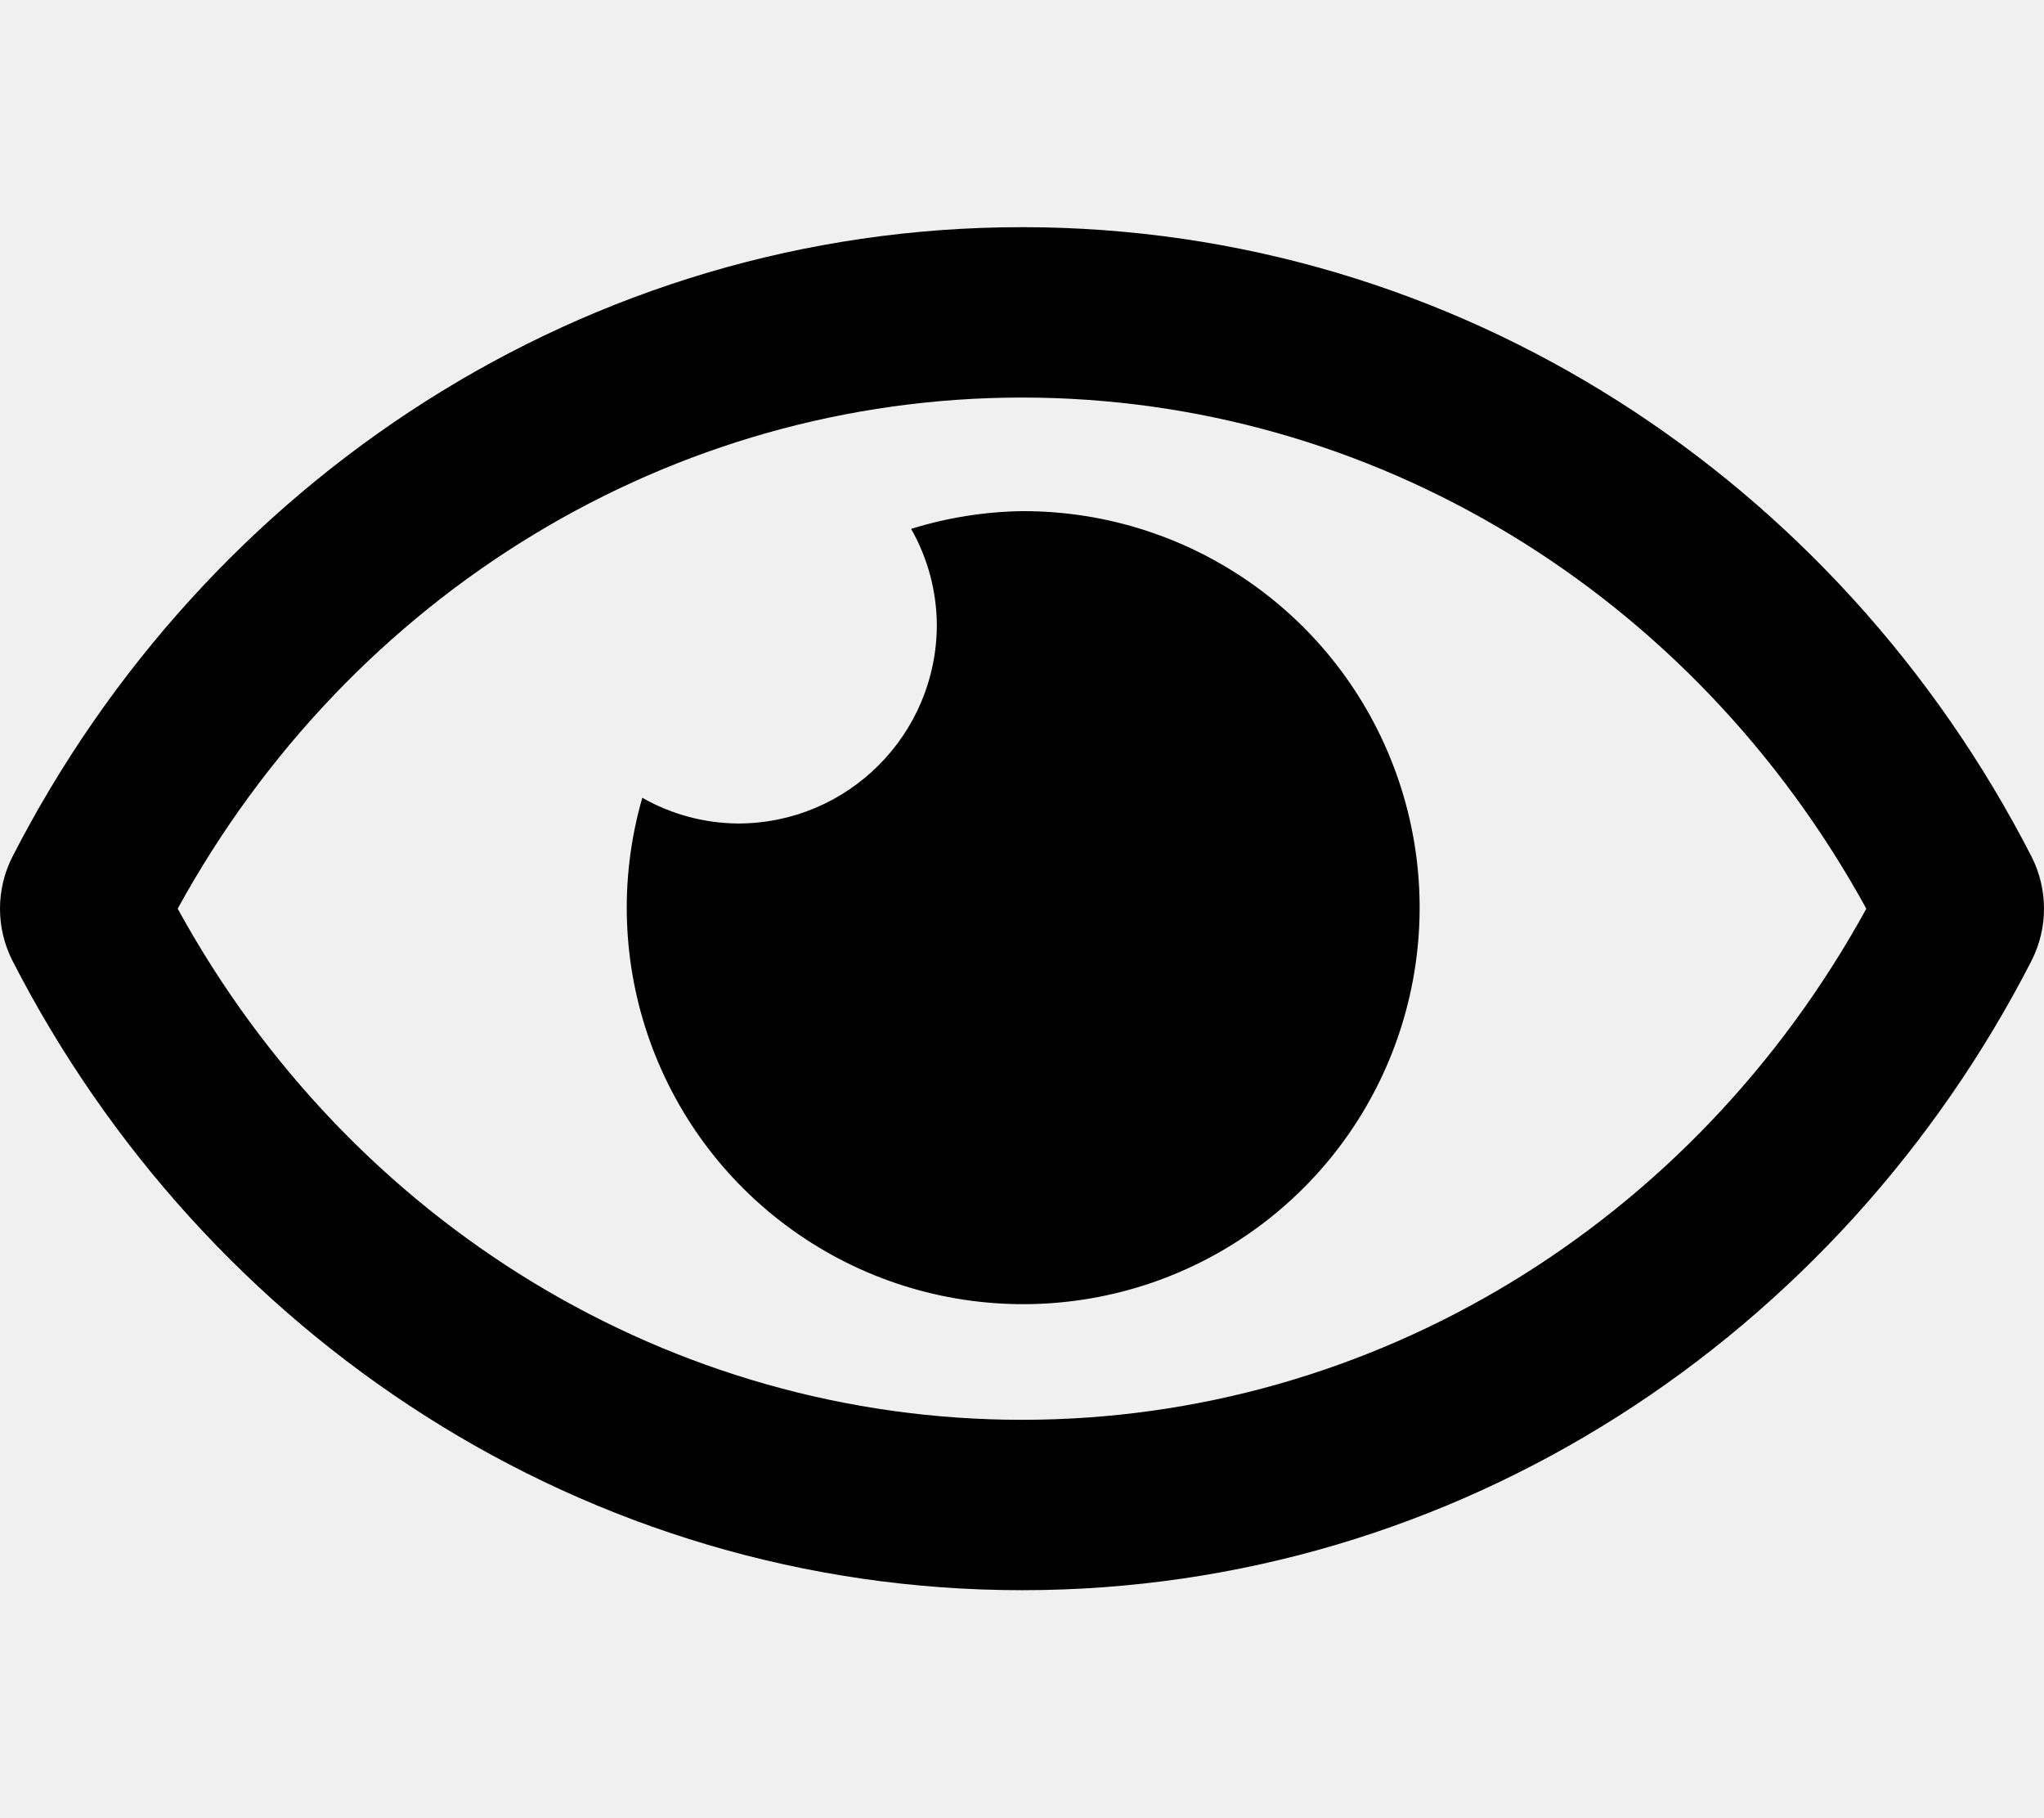
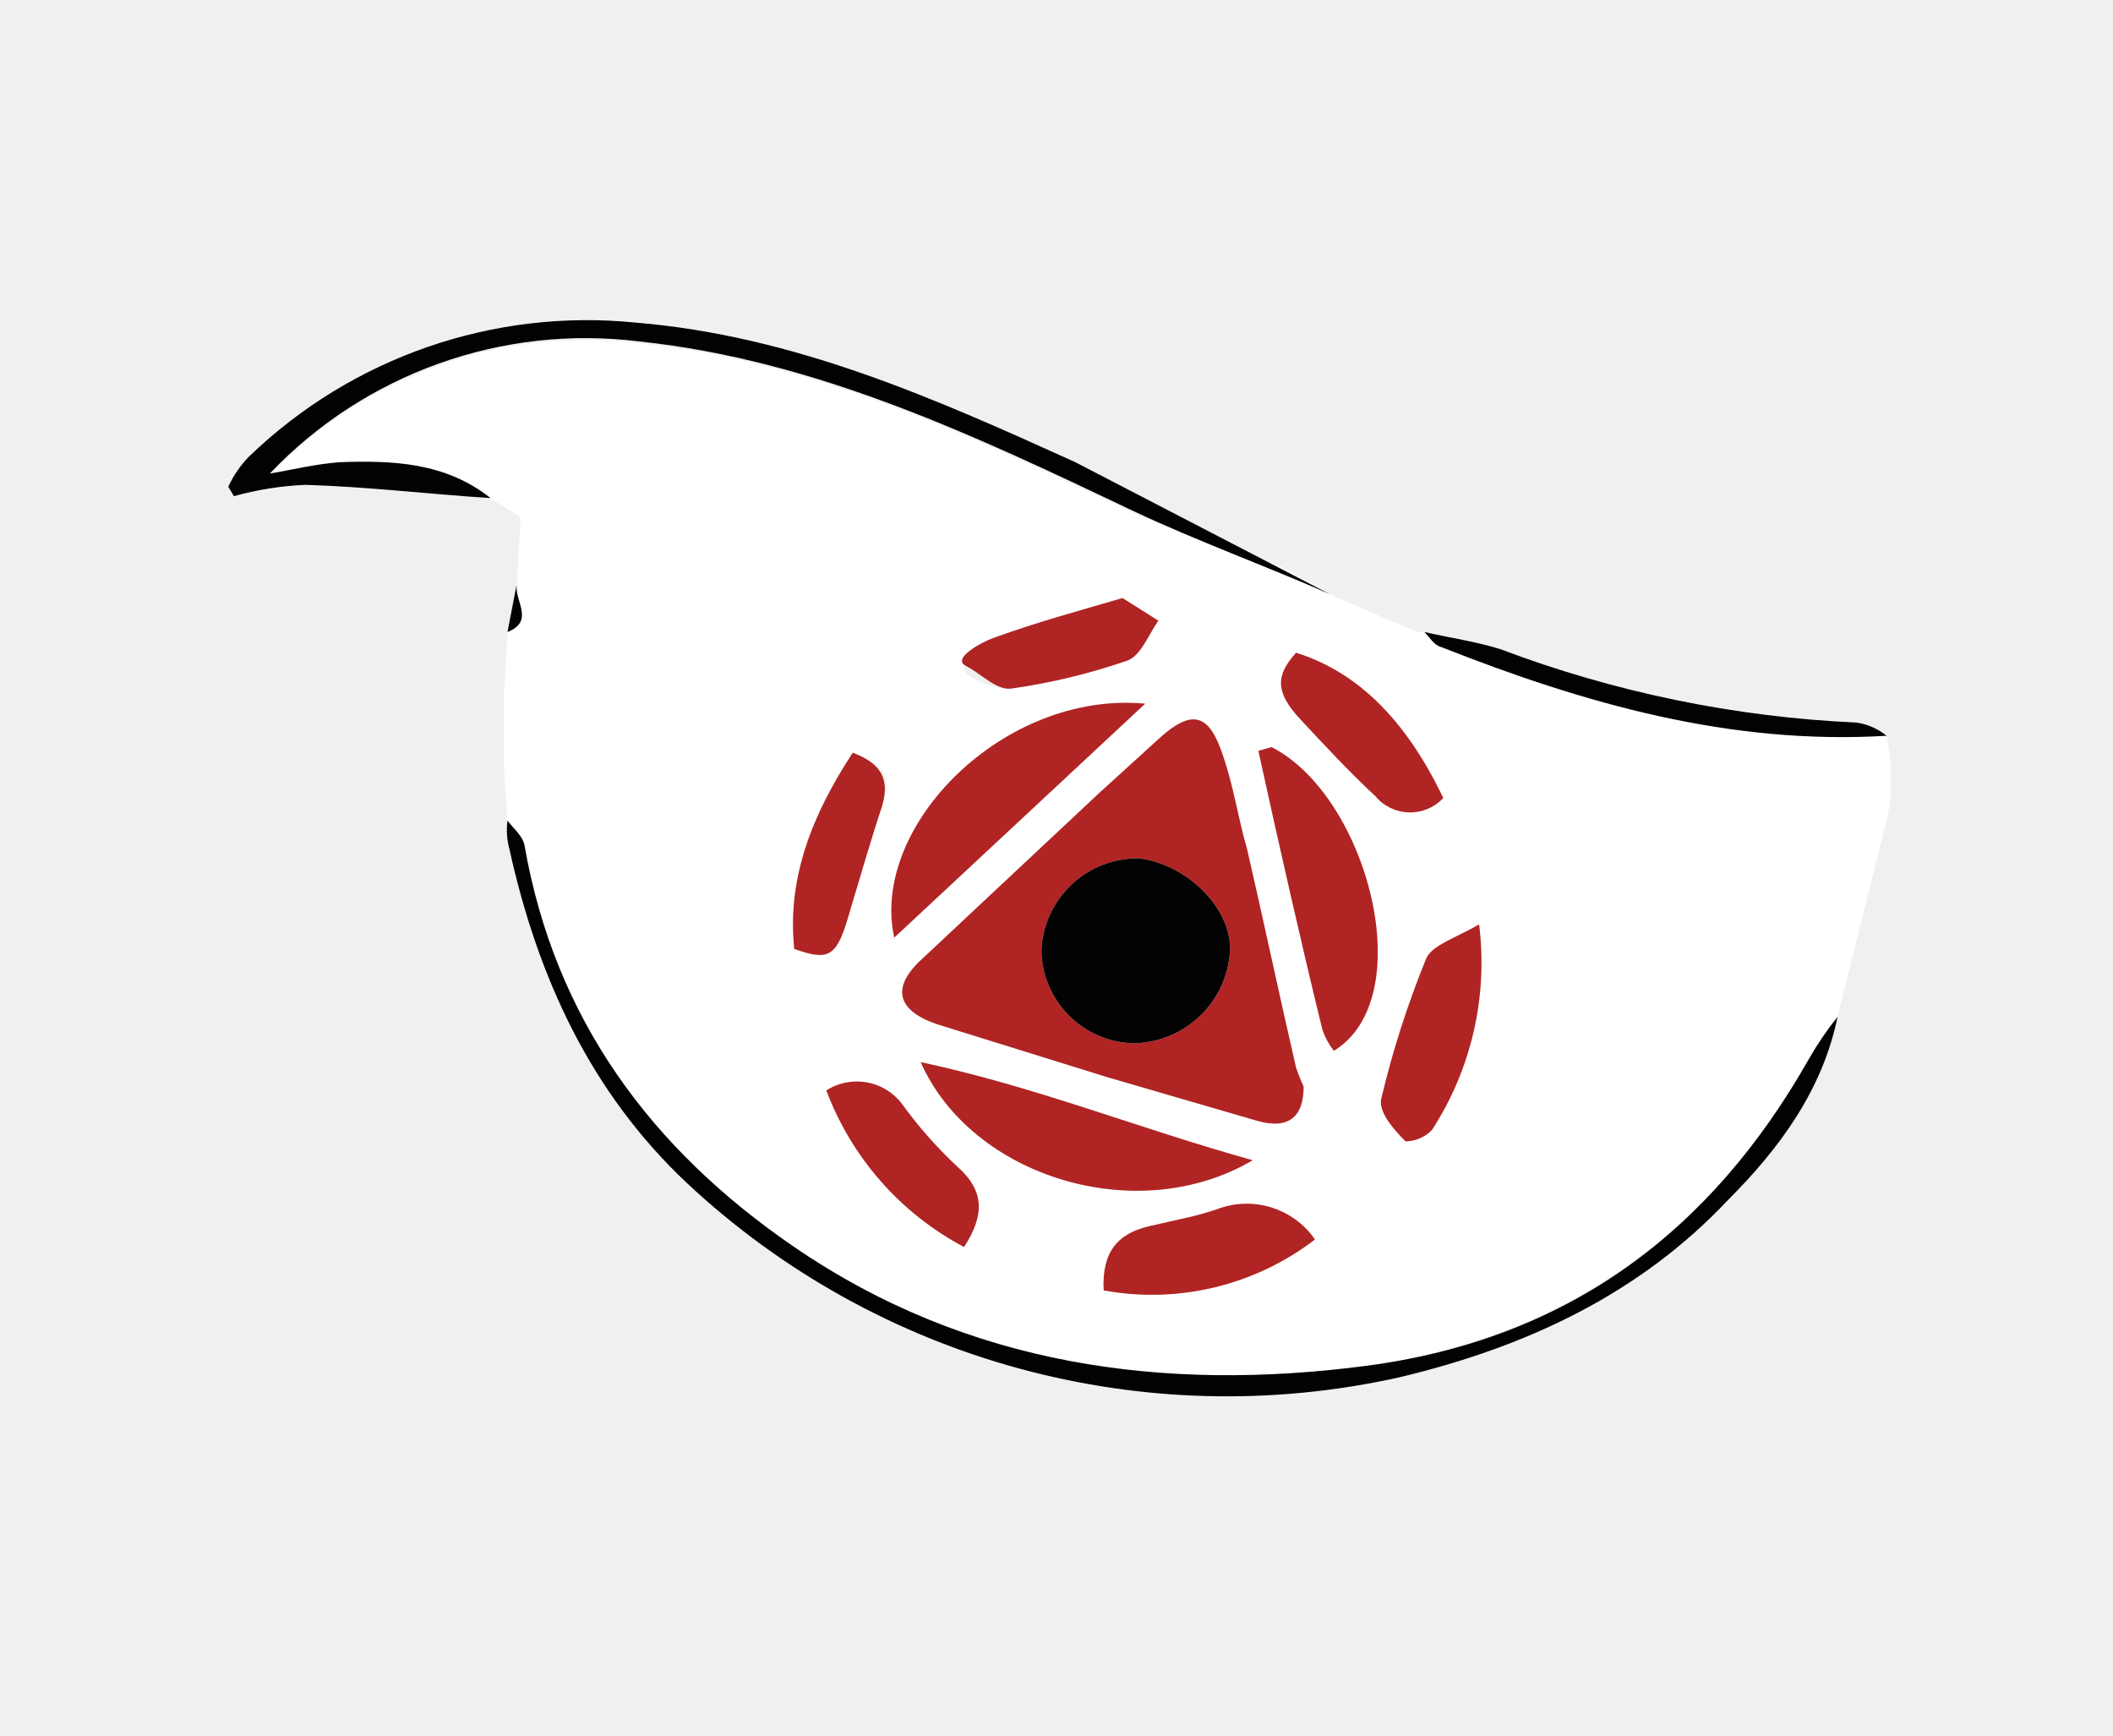
- <svg xmlns="http://www.w3.org/2000/svg" aria-hidden="true" focusable="false" data-prefix="far" data-icon="eye" class="svg-inline--fa fa-eye fa-w-18" role="img" viewBox="0 0 576 512">
-   <path fill="currentColor" d="M288 144a110.94 110.94 0 0 0-31.24 5 55.4 55.4 0 0 1 7.24 27 56 56 0 0 1-56 56 55.4 55.4 0 0 1-27-7.24A111.71 111.71 0 1 0 288 144zm284.52 97.4C518.29 135.59 410.93 64 288 64S57.68 135.64 3.48 241.41a32.35 32.35 0 0 0 0 29.19C57.71 376.41 165.07 448 288 448s230.32-71.64 284.52-177.41a32.35 32.35 0 0 0 0-29.19zM288 400c-98.65 0-189.09-55-237.93-144C98.91 167 189.34 112 288 112s189.09 55 237.93 144C477.1 345 386.66 400 288 400z" />
+ <svg xmlns="http://www.w3.org/2000/svg" id="Layer_1" data-name="Layer 1" viewBox="0 0 112 92">
+   <path d="M100,43.5,97.4,53.9a17,17,0,0,0-1.5,2.2C90.7,65.3,82.8,71,72.4,72.4s-21.1,0-30.3-6.3C34.5,60.9,29.4,54,27.8,44.8c-.1-.5-.6-.9-.9-1.3l-.2-3V37l.2-3.5c1.5-.6.3-1.7.5-2.6l.2-3.5-1.5-.9H26c-2.4-1.9-5.2-2-8-1.9-1.3.1-2.5.4-3.7.6a23.1,23.1,0,0,1,19.6-7c9.4,1,17.8,5,26.2,9,3.4,1.6,4.4,1.4,7.9,2.9l2.9,1.6,4.2,1.8h.4c.3.3.5.7.9.8,7.6,3,15.3,5.2,23.6,4.7h0l.2,1.2v2.3ZM69.1,57.6a10.4,10.4,0,0,1-.4-1c-.9-3.9-1.7-7.7-2.6-11.6-.5-1.7-.8-3.6-1.4-5.3s-1.6-2-3.1-.7l-3.3,3-9.5,8.9c-1.6,1.5-1.2,2.7.9,3.4l9,2.8,7.9,2.3C68.3,59.9,69.1,59.2,69.1,57.6ZM47.4,49.7,60.7,37.3C53.2,36.6,46.1,43.8,47.4,49.7Zm19,11.8c-6.1-1.7-11.5-3.9-17.6-5.2C51.5,62.4,60.3,65.1,66.4,61.5Zm1-21.9-.7.2c1.1,5,2.2,9.9,3.4,14.8a3.9,3.9,0,0,0,.6,1.1C75.3,52.9,72.5,42.2,67.4,39.6Zm11,9.4c-1.2.7-2.5,1.1-2.8,1.8a50.3,50.3,0,0,0-2.4,7.5c-.1.7.7,1.6,1.3,2.2a2,2,0,0,0,1.4-.6A16.3,16.3,0,0,0,78.4,49ZM69.7,65.7a4.4,4.4,0,0,0-5.2-1.6c-1.2.4-2.4.6-3.6.9s-2.5,1.4-2.4,3.4A14.2,14.2,0,0,0,69.7,65.7Zm-1-31.1c-1.1,1.2-.9,2.4.2,3.5s2.6,2.8,4,4.1a2.4,2.4,0,0,0,3.6.1C74.5,38.1,71.9,35.6,68.7,34.6ZM43.8,57.8a15.6,15.6,0,0,0,7.3,8.3c1.1-1.7,1.1-3-.4-4.3a22.8,22.8,0,0,1-2.9-3.3A3,3,0,0,0,43.8,57.8ZM59.5,31.7c-2.4.7-4.6,1.3-6.8,2.1-.6.2-1,1-1.5,1.5s1.6,1.3,2.4,1.2A33,33,0,0,0,59.8,35c.7-.3,1.1-1.4,1.6-2.1ZM42.1,50.3c1.7.6,2.4-.3,2.8-1.5s1.1-4,1.8-5.9.1-2.4-1.5-3C43.1,43.1,41.7,46.5,42.1,50.3Z" fill="white" />
+   <path d="M26.9,43.5c.3.4.8.8.9,1.3,1.6,9.2,6.7,16.1,14.3,21.3,9.2,6.3,19.6,7.7,30.3,6.3s18.3-7.1,23.5-16.3a17,17,0,0,1,1.5-2.2c-.8,3.9-3.1,7-5.8,9.7-4.7,5-10.7,7.8-17.4,9.4A41.9,41.9,0,0,1,36.4,62.7C31.3,57.9,28.5,51.8,27,45A3.8,3.8,0,0,1,26.9,43.5Z" fill="#030202" />
+   <path d="M70.5,31.5c-3.4-1.5-7-2.8-10.4-4.4-8.4-4-16.8-8-26.2-9a23.1,23.1,0,0,0-19.6,7c1.2-.2,2.4-.5,3.7-.6,2.8-.1,5.6,0,8,1.9-3.2-.2-6.5-.6-9.8-.7a16.7,16.7,0,0,0-3.8.6l-.3-.5a5.7,5.7,0,0,1,1.1-1.6,25.8,25.8,0,0,1,20.5-7.1c8.4.7,15.8,4,23.3,7.4" fill="#030202" />
+   <path d="M100,39c-8.3.5-16-1.7-23.6-4.7-.4-.1-.6-.5-.9-.8,1.3.3,2.7.5,4,.9a61.2,61.2,0,0,0,18.9,3.9A3.3,3.3,0,0,1,100,39Z" fill="#030202" />
+   <path d="M75.1,33.4l-4.2-1.8Z" fill="#726d6e" />
+   <path d="M26.7,37v0Z" fill="#726d6e" />
+   <path d="M27.4,30.9c-.2.9,1,2-.5,2.6Z" fill="#030202" />
+   <path d="M26.1,26.5l1.5.9Z" fill="#726d6e" />
+   <path d="M100.2,40.2,100,39Z" fill="#726d6e" />
+   <path d="M100,43.5l.2-1Z" fill="#726d6e" />
+   <path d="M69.1,57.6c0,1.6-.8,2.3-2.5,1.8l-7.9-2.3-9-2.8c-2.1-.7-2.5-1.9-.9-3.4L58.3,42l3.3-3c1.5-1.3,2.4-1.2,3.1.7s.9,3.6,1.4,5.3c.9,3.9,1.7,7.7,2.6,11.6A10.4,10.4,0,0,0,69.1,57.6Zm-9-2.3a5.2,5.2,0,0,0,5.1-5c0-2.3-2.4-4.5-4.8-4.8a5.1,5.1,0,0,0-5.2,4.9A5,5,0,0,0,60.1,55.3Z" fill="#b12424" />
+   <path d="M47.4,49.7c-1.3-5.9,5.8-13.1,13.3-12.4Z" fill="#b12424" />
+   <path d="M66.4,61.5c-6.1,3.6-14.9.9-17.6-5.2C54.9,57.6,60.3,59.8,66.4,61.5Z" fill="#b12424" />
+   <path d="M67.4,39.6c5.1,2.6,7.9,13.3,3.3,16.1a3.9,3.9,0,0,1-.6-1.1c-1.2-4.9-2.3-9.8-3.4-14.8Z" fill="#b12424" />
+   <path d="M78.4,49a16.3,16.3,0,0,1-2.5,10.9,2,2,0,0,1-1.4.6c-.6-.6-1.4-1.5-1.3-2.2a50.3,50.3,0,0,1,2.4-7.5C75.9,50.1,77.2,49.7,78.4,49Z" fill="#b12424" />
+   <path d="M69.7,65.7a14.2,14.2,0,0,1-11.2,2.7c-.1-2,.7-3,2.4-3.4s2.4-.5,3.6-.9A4.4,4.4,0,0,1,69.7,65.7Z" fill="#b12424" />
+   <path d="M68.7,34.6c3.2,1,5.8,3.5,7.8,7.7a2.4,2.4,0,0,1-3.6-.1c-1.4-1.3-2.7-2.7-4-4.1S67.6,35.8,68.7,34.6Z" fill="#b12424" />
+   <path d="M43.8,57.8a3,3,0,0,1,4,.7,22.8,22.8,0,0,0,2.9,3.3c1.5,1.3,1.5,2.6.4,4.3A15.6,15.6,0,0,1,43.8,57.8Z" fill="#b12424" />
+   <path d="M59.5,31.7l1.9,1.2c-.5.7-.9,1.8-1.6,2.1a33,33,0,0,1-6.2,1.5c-.8.1-1.6-.8-2.4-1.2s.9-1.3,1.5-1.5C54.9,33,57.1,32.4,59.5,31.7Z" fill="#b12424" />
+   <path d="M42.1,50.3c-.4-3.8,1-7.2,3.1-10.4,1.6.6,2,1.5,1.5,3s-1.2,3.9-1.8,5.9S43.8,50.9,42.1,50.3Z" fill="#b12424" />
+   <path d="M60.1,55.3a5,5,0,0,1-4.9-4.9,5.1,5.1,0,0,1,5.2-4.9c2.4.3,4.8,2.5,4.8,4.8A5.2,5.2,0,0,1,60.1,55.3Z" fill="#030202" />
</svg>
